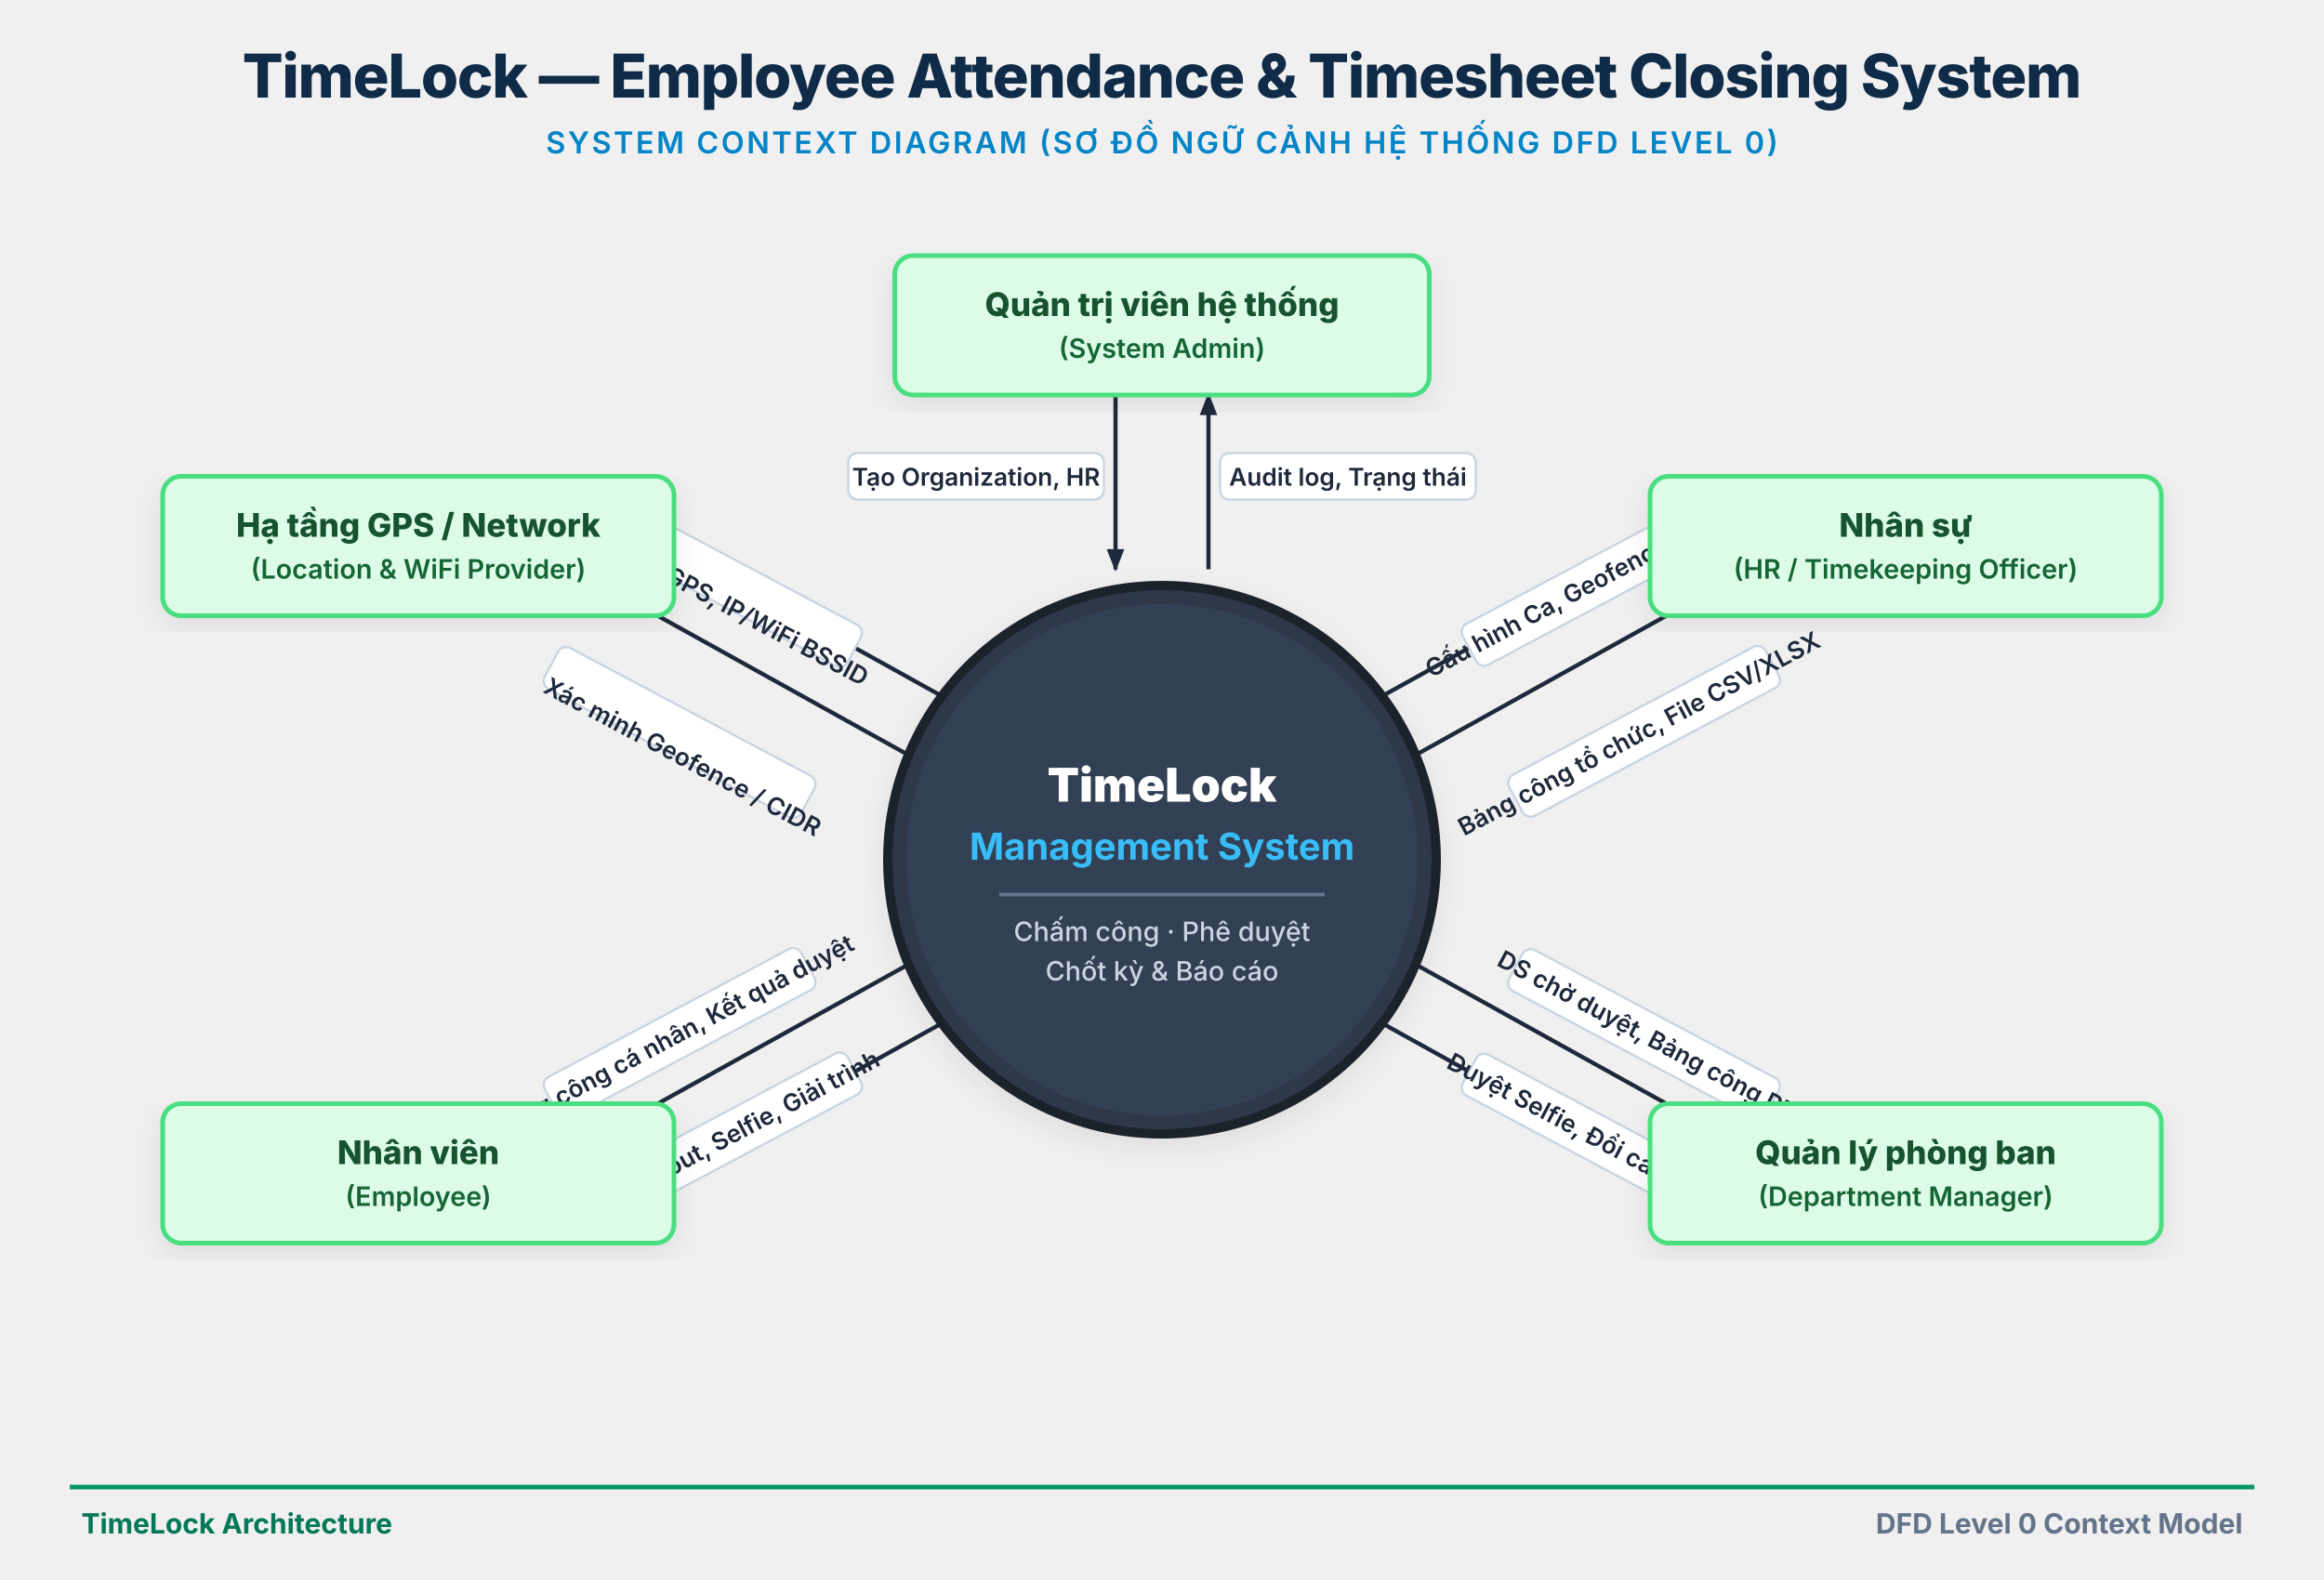
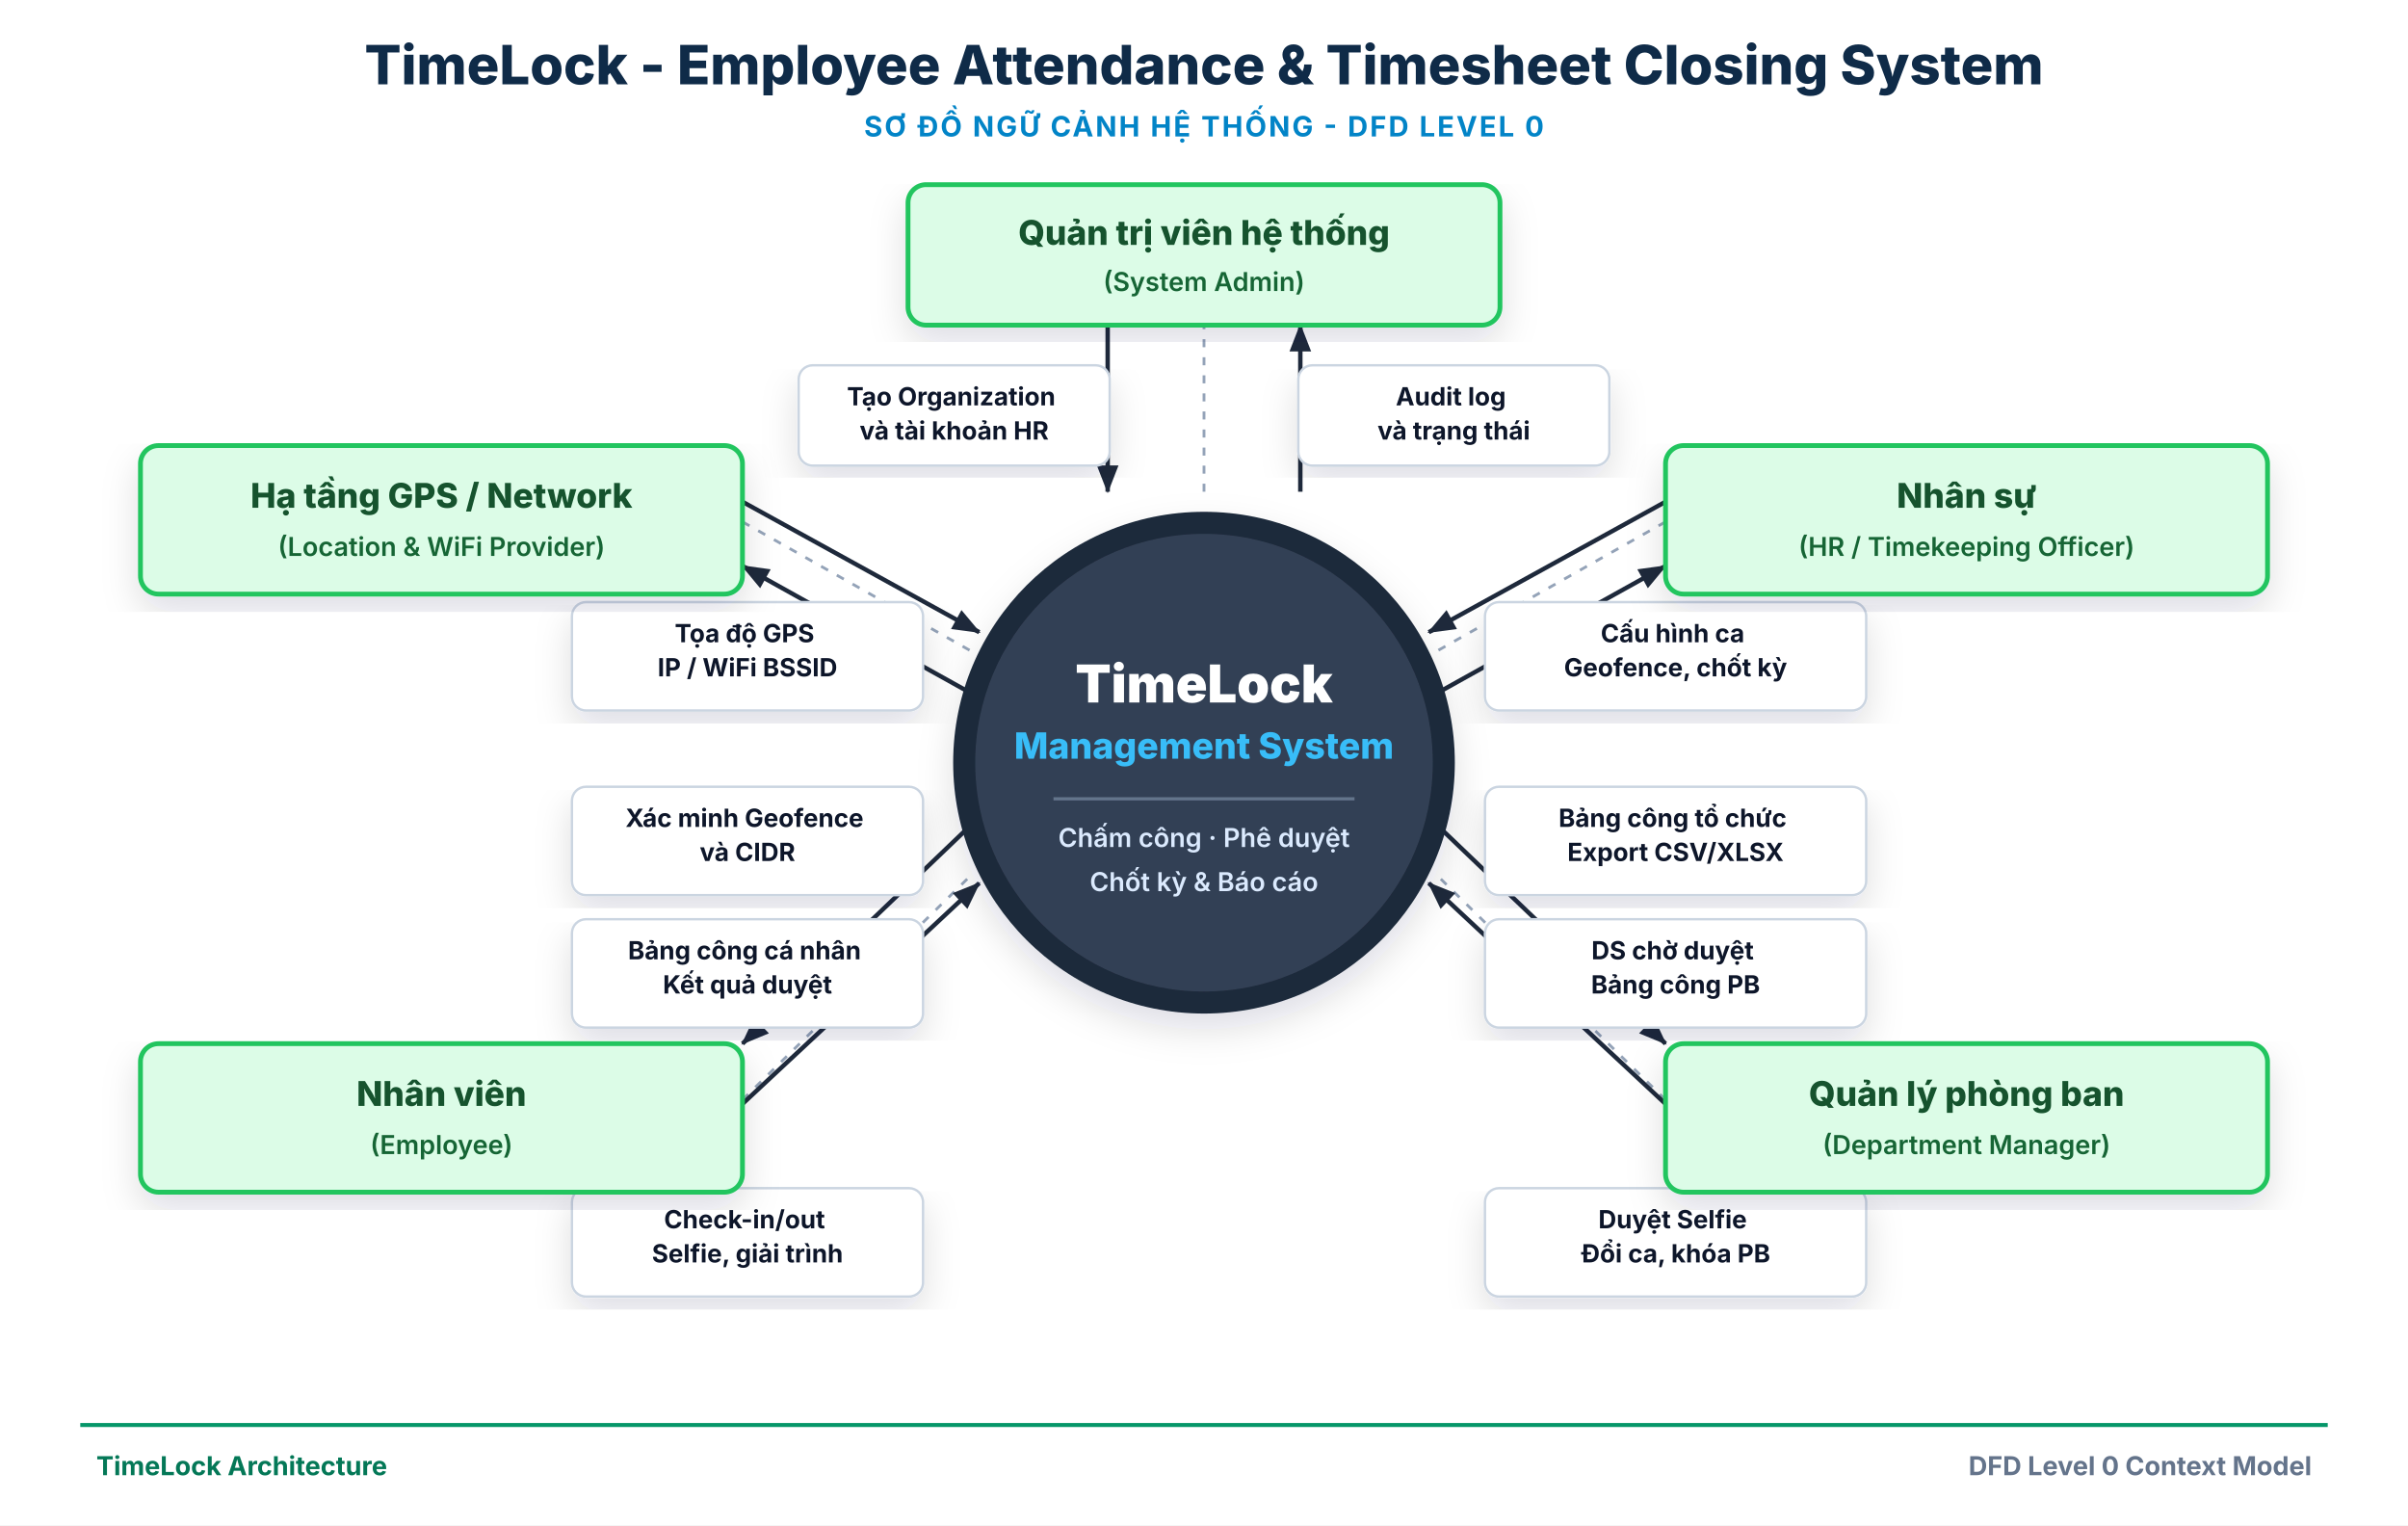
- <svg xmlns="http://www.w3.org/2000/svg" viewBox="0 0 1000 680" width="100%" height="100%" style="background:#ffffff; font-family:'Segoe UI', Inter, -apple-system, sans-serif;">
+ <svg xmlns="http://www.w3.org/2000/svg" viewBox="0 0 1200 760" width="1200" height="760" preserveAspectRatio="xMidYMid meet" role="img" aria-labelledby="title desc">
  <defs>
-     <marker id="arrowhead" viewBox="0 0 10 10" refX="8" refY="5" markerWidth="6" markerHeight="6" orient="auto-start-reverse">
+     <style>
+       .bg { fill: #ffffff; }
+       .title { font: 800 27px "Segoe UI", Inter, Arial, sans-serif; fill: #0f2b48; }
+       .subtitle { font: 700 14px "Segoe UI", Inter, Arial, sans-serif; fill: #0284c7; letter-spacing: 1px; }
+       .actor-title { font: 800 17px "Segoe UI", Inter, Arial, sans-serif; fill: #14532d; }
+       .actor-subtitle { font: 600 13px "Segoe UI", Inter, Arial, sans-serif; fill: #166534; }
+       .system-title { font: 900 26px "Segoe UI", Inter, Arial, sans-serif; fill: #ffffff; }
+       .system-subtitle { font: 800 18px "Segoe UI", Inter, Arial, sans-serif; fill: #38bdf8; }
+       .system-note { font: 600 13px "Segoe UI", Inter, Arial, sans-serif; fill: #dbeafe; }
+       .label-text { font: 650 12.5px "Segoe UI", Inter, Arial, sans-serif; fill: #0f172a; }
+       .footer { font: 700 13px "Segoe UI", Inter, Arial, sans-serif; }
+       .actor-box { fill: #dcfce7; stroke: #22c55e; stroke-width: 2.4; }
+       .label-box { fill: #ffffff; stroke: #cbd5e1; stroke-width: 1.2; }
+       .flow { fill: none; stroke: #1e293b; stroke-width: 2.2; }
+       .guide { fill: none; stroke: #94a3b8; stroke-width: 1.4; stroke-dasharray: 4 5; }
+     </style>
+     <marker id="arrowhead" viewBox="0 0 10 10" refX="8.5" refY="5" markerWidth="7" markerHeight="7" orient="auto">
      <path d="M 0 1.5 L 9 5 L 0 8.5 z" fill="#1e293b" />
    </marker>
-     <filter id="shadow" x="-8%" y="-8%" width="120%" height="120%">
-       <feDropShadow dx="0" dy="4" stdDeviation="6" flood-color="#0f172a" flood-opacity="0.08" />
+     <filter id="shadow" x="-12%" y="-12%" width="124%" height="124%">
+       <feDropShadow dx="0" dy="8" stdDeviation="9" flood-color="#0f172a" flood-opacity="0.13" />
    </filter>
  </defs>
-   <text x="500" y="42" font-size="26" font-weight="800" fill="#0f2b48" text-anchor="middle" letter-spacing="-0.5">TimeLock — Employee Attendance &amp; Timesheet Closing System</text>
-   <text x="500" y="66" font-size="13" font-weight="600" fill="#0284c7" text-anchor="middle" letter-spacing="1">SYSTEM CONTEXT DIAGRAM (SƠ ĐỒ NGỮ CẢNH HỆ THỐNG DFD LEVEL 0)</text>
-   <line x1="480" y1="170" x2="480" y2="245" stroke="#1e293b" stroke-width="1.8" marker-end="url(#arrowhead)" />
-   <rect x="365" y="195" width="110" height="20" rx="4" fill="#ffffff" stroke="#cbd5e1" stroke-width="1" />
-   <text x="420" y="209" font-size="10.5" font-weight="600" fill="#1e293b" text-anchor="middle">Tạo Organization, HR</text>
-   <line x1="520" y1="245" x2="520" y2="170" stroke="#1e293b" stroke-width="1.8" marker-end="url(#arrowhead)" />
-   <rect x="525" y="195" width="110" height="20" rx="4" fill="#ffffff" stroke="#cbd5e1" stroke-width="1" />
-   <text x="580" y="209" font-size="10.5" font-weight="600" fill="#1e293b" text-anchor="middle">Audit log, Trạng thái</text>
-   <line x1="720" y1="230" x2="585" y2="305" stroke="#1e293b" stroke-width="1.8" marker-end="url(#arrowhead)" />
-   <rect x="625" y="240" width="125" height="20" rx="4" fill="#ffffff" stroke="#cbd5e1" stroke-width="1" transform="rotate(-28 687 250)" />
-   <text x="687" y="254" font-size="10.5" font-weight="600" fill="#1e293b" text-anchor="middle" transform="rotate(-28 687 254)">Cấu hình Ca, Geofence, Chốt kỳ</text>
-   <line x1="600" y1="330" x2="735" y2="255" stroke="#1e293b" stroke-width="1.8" marker-end="url(#arrowhead)" />
-   <rect x="645" y="305" width="125" height="20" rx="4" fill="#ffffff" stroke="#cbd5e1" stroke-width="1" transform="rotate(-28 707 315)" />
-   <text x="707" y="319" font-size="10.5" font-weight="600" fill="#1e293b" text-anchor="middle" transform="rotate(-28 707 319)">Bảng công tổ chức, File CSV/XLSX</text>
-   <line x1="720" y1="510" x2="585" y2="435" stroke="#1e293b" stroke-width="1.8" marker-end="url(#arrowhead)" />
-   <rect x="625" y="480" width="125" height="20" rx="4" fill="#ffffff" stroke="#cbd5e1" stroke-width="1" transform="rotate(28 687 490)" />
-   <text x="687" y="494" font-size="10.5" font-weight="600" fill="#1e293b" text-anchor="middle" transform="rotate(28 687 494)">Duyệt Selfie, Đổi ca, Khóa PB</text>
-   <line x1="600" y1="410" x2="735" y2="485" stroke="#1e293b" stroke-width="1.8" marker-end="url(#arrowhead)" />
-   <rect x="645" y="435" width="125" height="20" rx="4" fill="#ffffff" stroke="#cbd5e1" stroke-width="1" transform="rotate(28 707 445)" />
-   <text x="707" y="449" font-size="10.5" font-weight="600" fill="#1e293b" text-anchor="middle" transform="rotate(28 707 449)">DS chờ duyệt, Bảng công PB</text>
-   <line x1="280" y1="510" x2="415" y2="435" stroke="#1e293b" stroke-width="1.8" marker-end="url(#arrowhead)" />
-   <rect x="250" y="480" width="125" height="20" rx="4" fill="#ffffff" stroke="#cbd5e1" stroke-width="1" transform="rotate(-28 312 490)" />
-   <text x="312" y="494" font-size="10.5" font-weight="600" fill="#1e293b" text-anchor="middle" transform="rotate(-28 312 494)">Check-in/out, Selfie, Giải trình</text>
-   <line x1="400" y1="410" x2="265" y2="485" stroke="#1e293b" stroke-width="1.8" marker-end="url(#arrowhead)" />
-   <rect x="230" y="435" width="125" height="20" rx="4" fill="#ffffff" stroke="#cbd5e1" stroke-width="1" transform="rotate(-28 292 445)" />
-   <text x="292" y="449" font-size="10.5" font-weight="600" fill="#1e293b" text-anchor="middle" transform="rotate(-28 292 449)">Bảng công cá nhân, Kết quả duyệt</text>
-   <line x1="280" y1="230" x2="415" y2="305" stroke="#1e293b" stroke-width="1.8" marker-end="url(#arrowhead)" />
-   <rect x="250" y="240" width="125" height="20" rx="4" fill="#ffffff" stroke="#cbd5e1" stroke-width="1" transform="rotate(28 312 250)" />
-   <text x="312" y="264" font-size="10.5" font-weight="600" fill="#1e293b" text-anchor="middle" transform="rotate(28 312 264)">Tọa độ GPS, IP/WiFi BSSID</text>
-   <line x1="400" y1="330" x2="265" y2="255" stroke="#1e293b" stroke-width="1.8" marker-end="url(#arrowhead)" />
-   <rect x="230" y="305" width="125" height="20" rx="4" fill="#ffffff" stroke="#cbd5e1" stroke-width="1" transform="rotate(28 292 315)" />
-   <text x="292" y="329" font-size="10.5" font-weight="600" fill="#1e293b" text-anchor="middle" transform="rotate(28 292 329)">Xác minh Geofence / CIDR</text>
+   <rect class="bg" width="1200" height="760" />
+   <text class="title" x="600" y="42" text-anchor="middle">TimeLock - Employee Attendance &amp; Timesheet Closing System</text>
+   <text class="subtitle" x="600" y="68" text-anchor="middle">SƠ ĐỒ NGỮ CẢNH HỆ THỐNG - DFD LEVEL 0</text>
+   <path class="guide" d="M 600 160 L 600 250" />
+   <path class="guide" d="M 370 260 L 485 325" />
+   <path class="guide" d="M 830 260 L 715 325" />
+   <path class="guide" d="M 370 548 L 485 435" />
+   <path class="guide" d="M 830 548 L 715 435" />
+   <path class="flow" d="M 552 162 L 552 245" marker-end="url(#arrowhead)" />
+   <path class="flow" d="M 648 245 L 648 162" marker-end="url(#arrowhead)" />
+   <path class="flow" d="M 370 250 L 488 315" marker-end="url(#arrowhead)" />
+   <path class="flow" d="M 485 346 L 370 282" marker-end="url(#arrowhead)" />
+   <path class="flow" d="M 830 250 L 712 315" marker-end="url(#arrowhead)" />
+   <path class="flow" d="M 715 346 L 830 282" marker-end="url(#arrowhead)" />
+   <path class="flow" d="M 370 550 L 488 440" marker-end="url(#arrowhead)" />
+   <path class="flow" d="M 485 410 L 370 520" marker-end="url(#arrowhead)" />
+   <path class="flow" d="M 830 550 L 712 440" marker-end="url(#arrowhead)" />
+   <path class="flow" d="M 715 410 L 830 520" marker-end="url(#arrowhead)" />
  <g filter="url(#shadow)">
-     <circle cx="500" cy="370" r="118" fill="#2d3748" stroke="#1a202c" stroke-width="4" />
-     <circle cx="500" cy="370" r="110" fill="#334155" />
-     <text x="500" y="345" font-size="20" font-weight="900" fill="#ffffff" text-anchor="middle">TimeLock</text>
-     <text x="500" y="370" font-size="16" font-weight="700" fill="#38bdf8" text-anchor="middle">Management System</text>
-     <line x1="430" y1="385" x2="570" y2="385" stroke="#64748b" stroke-width="1.5" />
-     <text x="500" y="405" font-size="11.5" font-weight="500" fill="#cbd5e1" text-anchor="middle">Chấm công · Phê duyệt</text>
-     <text x="500" y="422" font-size="11.5" font-weight="500" fill="#cbd5e1" text-anchor="middle">Chốt kỳ &amp; Báo cáo</text>
+     <rect class="label-box" x="398" y="182" width="155" height="50" rx="7" />
+     <text class="label-text" x="475.5" y="202" text-anchor="middle">
+       <tspan x="475.5" dy="0">Tạo Organization</tspan>
+       <tspan x="475.5" dy="17">và tài khoản HR</tspan>
+     </text>
  </g>
  <g filter="url(#shadow)">
-     <rect x="385" y="110" width="230" height="60" rx="8" fill="#dcfce7" stroke="#4ade80" stroke-width="2" />
-     <text x="500" y="136" font-size="14" font-weight="800" fill="#14532d" text-anchor="middle">Quản trị viên hệ thống</text>
-     <text x="500" y="154" font-size="11.5" font-weight="600" fill="#166534" text-anchor="middle">(System Admin)</text>
+     <rect class="label-box" x="647" y="182" width="155" height="50" rx="7" />
+     <text class="label-text" x="724.5" y="202" text-anchor="middle">
+       <tspan x="724.5" dy="0">Audit log</tspan>
+       <tspan x="724.5" dy="17">và trạng thái</tspan>
+     </text>
  </g>
  <g filter="url(#shadow)">
-     <rect x="710" y="205" width="220" height="60" rx="8" fill="#dcfce7" stroke="#4ade80" stroke-width="2" />
-     <text x="820" y="231" font-size="14" font-weight="800" fill="#14532d" text-anchor="middle">Nhân sự</text>
-     <text x="820" y="249" font-size="11.5" font-weight="600" fill="#166534" text-anchor="middle">(HR / Timekeeping Officer)</text>
+     <rect class="label-box" x="285" y="300" width="175" height="54" rx="7" />
+     <text class="label-text" x="372.5" y="320" text-anchor="middle">
+       <tspan x="372.5" dy="0">Tọa độ GPS</tspan>
+       <tspan x="372.5" dy="17">IP / WiFi BSSID</tspan>
+     </text>
  </g>
  <g filter="url(#shadow)">
-     <rect x="710" y="475" width="220" height="60" rx="8" fill="#dcfce7" stroke="#4ade80" stroke-width="2" />
-     <text x="820" y="501" font-size="14" font-weight="800" fill="#14532d" text-anchor="middle">Quản lý phòng ban</text>
-     <text x="820" y="519" font-size="11.5" font-weight="600" fill="#166534" text-anchor="middle">(Department Manager)</text>
+     <rect class="label-box" x="285" y="392" width="175" height="54" rx="7" />
+     <text class="label-text" x="372.5" y="412" text-anchor="middle">
+       <tspan x="372.5" dy="0">Xác minh Geofence</tspan>
+       <tspan x="372.5" dy="17">và CIDR</tspan>
+     </text>
  </g>
  <g filter="url(#shadow)">
-     <rect x="70" y="475" width="220" height="60" rx="8" fill="#dcfce7" stroke="#4ade80" stroke-width="2" />
-     <text x="180" y="501" font-size="14" font-weight="800" fill="#14532d" text-anchor="middle">Nhân viên</text>
-     <text x="180" y="519" font-size="11.5" font-weight="600" fill="#166534" text-anchor="middle">(Employee)</text>
+     <rect class="label-box" x="740" y="300" width="190" height="54" rx="7" />
+     <text class="label-text" x="835" y="320" text-anchor="middle">
+       <tspan x="835" dy="0">Cấu hình ca</tspan>
+       <tspan x="835" dy="17">Geofence, chốt kỳ</tspan>
+     </text>
  </g>
  <g filter="url(#shadow)">
-     <rect x="70" y="205" width="220" height="60" rx="8" fill="#dcfce7" stroke="#4ade80" stroke-width="2" />
-     <text x="180" y="231" font-size="14" font-weight="800" fill="#14532d" text-anchor="middle">Hạ tầng GPS / Network</text>
-     <text x="180" y="249" font-size="11.5" font-weight="600" fill="#166534" text-anchor="middle">(Location &amp; WiFi Provider)</text>
+     <rect class="label-box" x="740" y="392" width="190" height="54" rx="7" />
+     <text class="label-text" x="835" y="412" text-anchor="middle">
+       <tspan x="835" dy="0">Bảng công tổ chức</tspan>
+       <tspan x="835" dy="17">Export CSV/XLSX</tspan>
+     </text>
  </g>
-   <line x1="30" y1="640" x2="970" y2="640" stroke="#059669" stroke-width="2" />
-   <text x="35" y="660" font-size="12" font-weight="700" fill="#047857">TimeLock Architecture</text>
-   <text x="965" y="660" font-size="12" font-weight="700" fill="#64748b" text-anchor="end">DFD Level 0 Context Model</text>
+   <g filter="url(#shadow)">
+     <rect class="label-box" x="285" y="458" width="175" height="54" rx="7" />
+     <text class="label-text" x="372.5" y="478" text-anchor="middle">
+       <tspan x="372.5" dy="0">Bảng công cá nhân</tspan>
+       <tspan x="372.5" dy="17">Kết quả duyệt</tspan>
+     </text>
+   </g>
+   <g filter="url(#shadow)">
+     <rect class="label-box" x="285" y="592" width="175" height="54" rx="7" />
+     <text class="label-text" x="372.5" y="612" text-anchor="middle">
+       <tspan x="372.5" dy="0">Check-in/out</tspan>
+       <tspan x="372.5" dy="17">Selfie, giải trình</tspan>
+     </text>
+   </g>
+   <g filter="url(#shadow)">
+     <rect class="label-box" x="740" y="458" width="190" height="54" rx="7" />
+     <text class="label-text" x="835" y="478" text-anchor="middle">
+       <tspan x="835" dy="0">DS chờ duyệt</tspan>
+       <tspan x="835" dy="17">Bảng công PB</tspan>
+     </text>
+   </g>
+   <g filter="url(#shadow)">
+     <rect class="label-box" x="740" y="592" width="190" height="54" rx="7" />
+     <text class="label-text" x="835" y="612" text-anchor="middle">
+       <tspan x="835" dy="0">Duyệt Selfie</tspan>
+       <tspan x="835" dy="17">Đổi ca, khóa PB</tspan>
+     </text>
+   </g>
+   <g filter="url(#shadow)">
+     <circle cx="600" cy="380" r="125" fill="#1e293b" />
+     <circle cx="600" cy="380" r="114" fill="#334155" />
+     <text class="system-title" x="600" y="350" text-anchor="middle">TimeLock</text>
+     <text class="system-subtitle" x="600" y="378" text-anchor="middle">Management System</text>
+     <line x1="525" y1="398" x2="675" y2="398" stroke="#64748b" stroke-width="1.6" />
+     <text class="system-note" x="600" y="422" text-anchor="middle">Chấm công · Phê duyệt</text>
+     <text class="system-note" x="600" y="444" text-anchor="middle">Chốt kỳ &amp; Báo cáo</text>
+   </g>
+   <g filter="url(#shadow)">
+     <rect class="actor-box" x="452.5" y="92" width="295" height="70" rx="9" />
+     <text class="actor-title" x="600" y="122" text-anchor="middle">Quản trị viên hệ thống</text>
+     <text class="actor-subtitle" x="600" y="145" text-anchor="middle">(System Admin)</text>
+   </g>
+   <g filter="url(#shadow)">
+     <rect class="actor-box" x="70" y="222" width="300" height="74" rx="9" />
+     <text class="actor-title" x="220" y="253" text-anchor="middle">Hạ tầng GPS / Network</text>
+     <text class="actor-subtitle" x="220" y="277" text-anchor="middle">(Location &amp; WiFi Provider)</text>
+   </g>
+   <g filter="url(#shadow)">
+     <rect class="actor-box" x="830" y="222" width="300" height="74" rx="9" />
+     <text class="actor-title" x="980" y="253" text-anchor="middle">Nhân sự</text>
+     <text class="actor-subtitle" x="980" y="277" text-anchor="middle">(HR / Timekeeping Officer)</text>
+   </g>
+   <g filter="url(#shadow)">
+     <rect class="actor-box" x="70" y="520" width="300" height="74" rx="9" />
+     <text class="actor-title" x="220" y="551" text-anchor="middle">Nhân viên</text>
+     <text class="actor-subtitle" x="220" y="575" text-anchor="middle">(Employee)</text>
+   </g>
+   <g filter="url(#shadow)">
+     <rect class="actor-box" x="830" y="520" width="300" height="74" rx="9" />
+     <text class="actor-title" x="980" y="551" text-anchor="middle">Quản lý phòng ban</text>
+     <text class="actor-subtitle" x="980" y="575" text-anchor="middle">(Department Manager)</text>
+   </g>
+   <line x1="40" y1="710" x2="1160" y2="710" stroke="#059669" stroke-width="2" />
+   <text class="footer" x="48" y="735" fill="#047857">TimeLock Architecture</text>
+   <text class="footer" x="1152" y="735" fill="#64748b" text-anchor="end">DFD Level 0 Context Model</text>
</svg>
